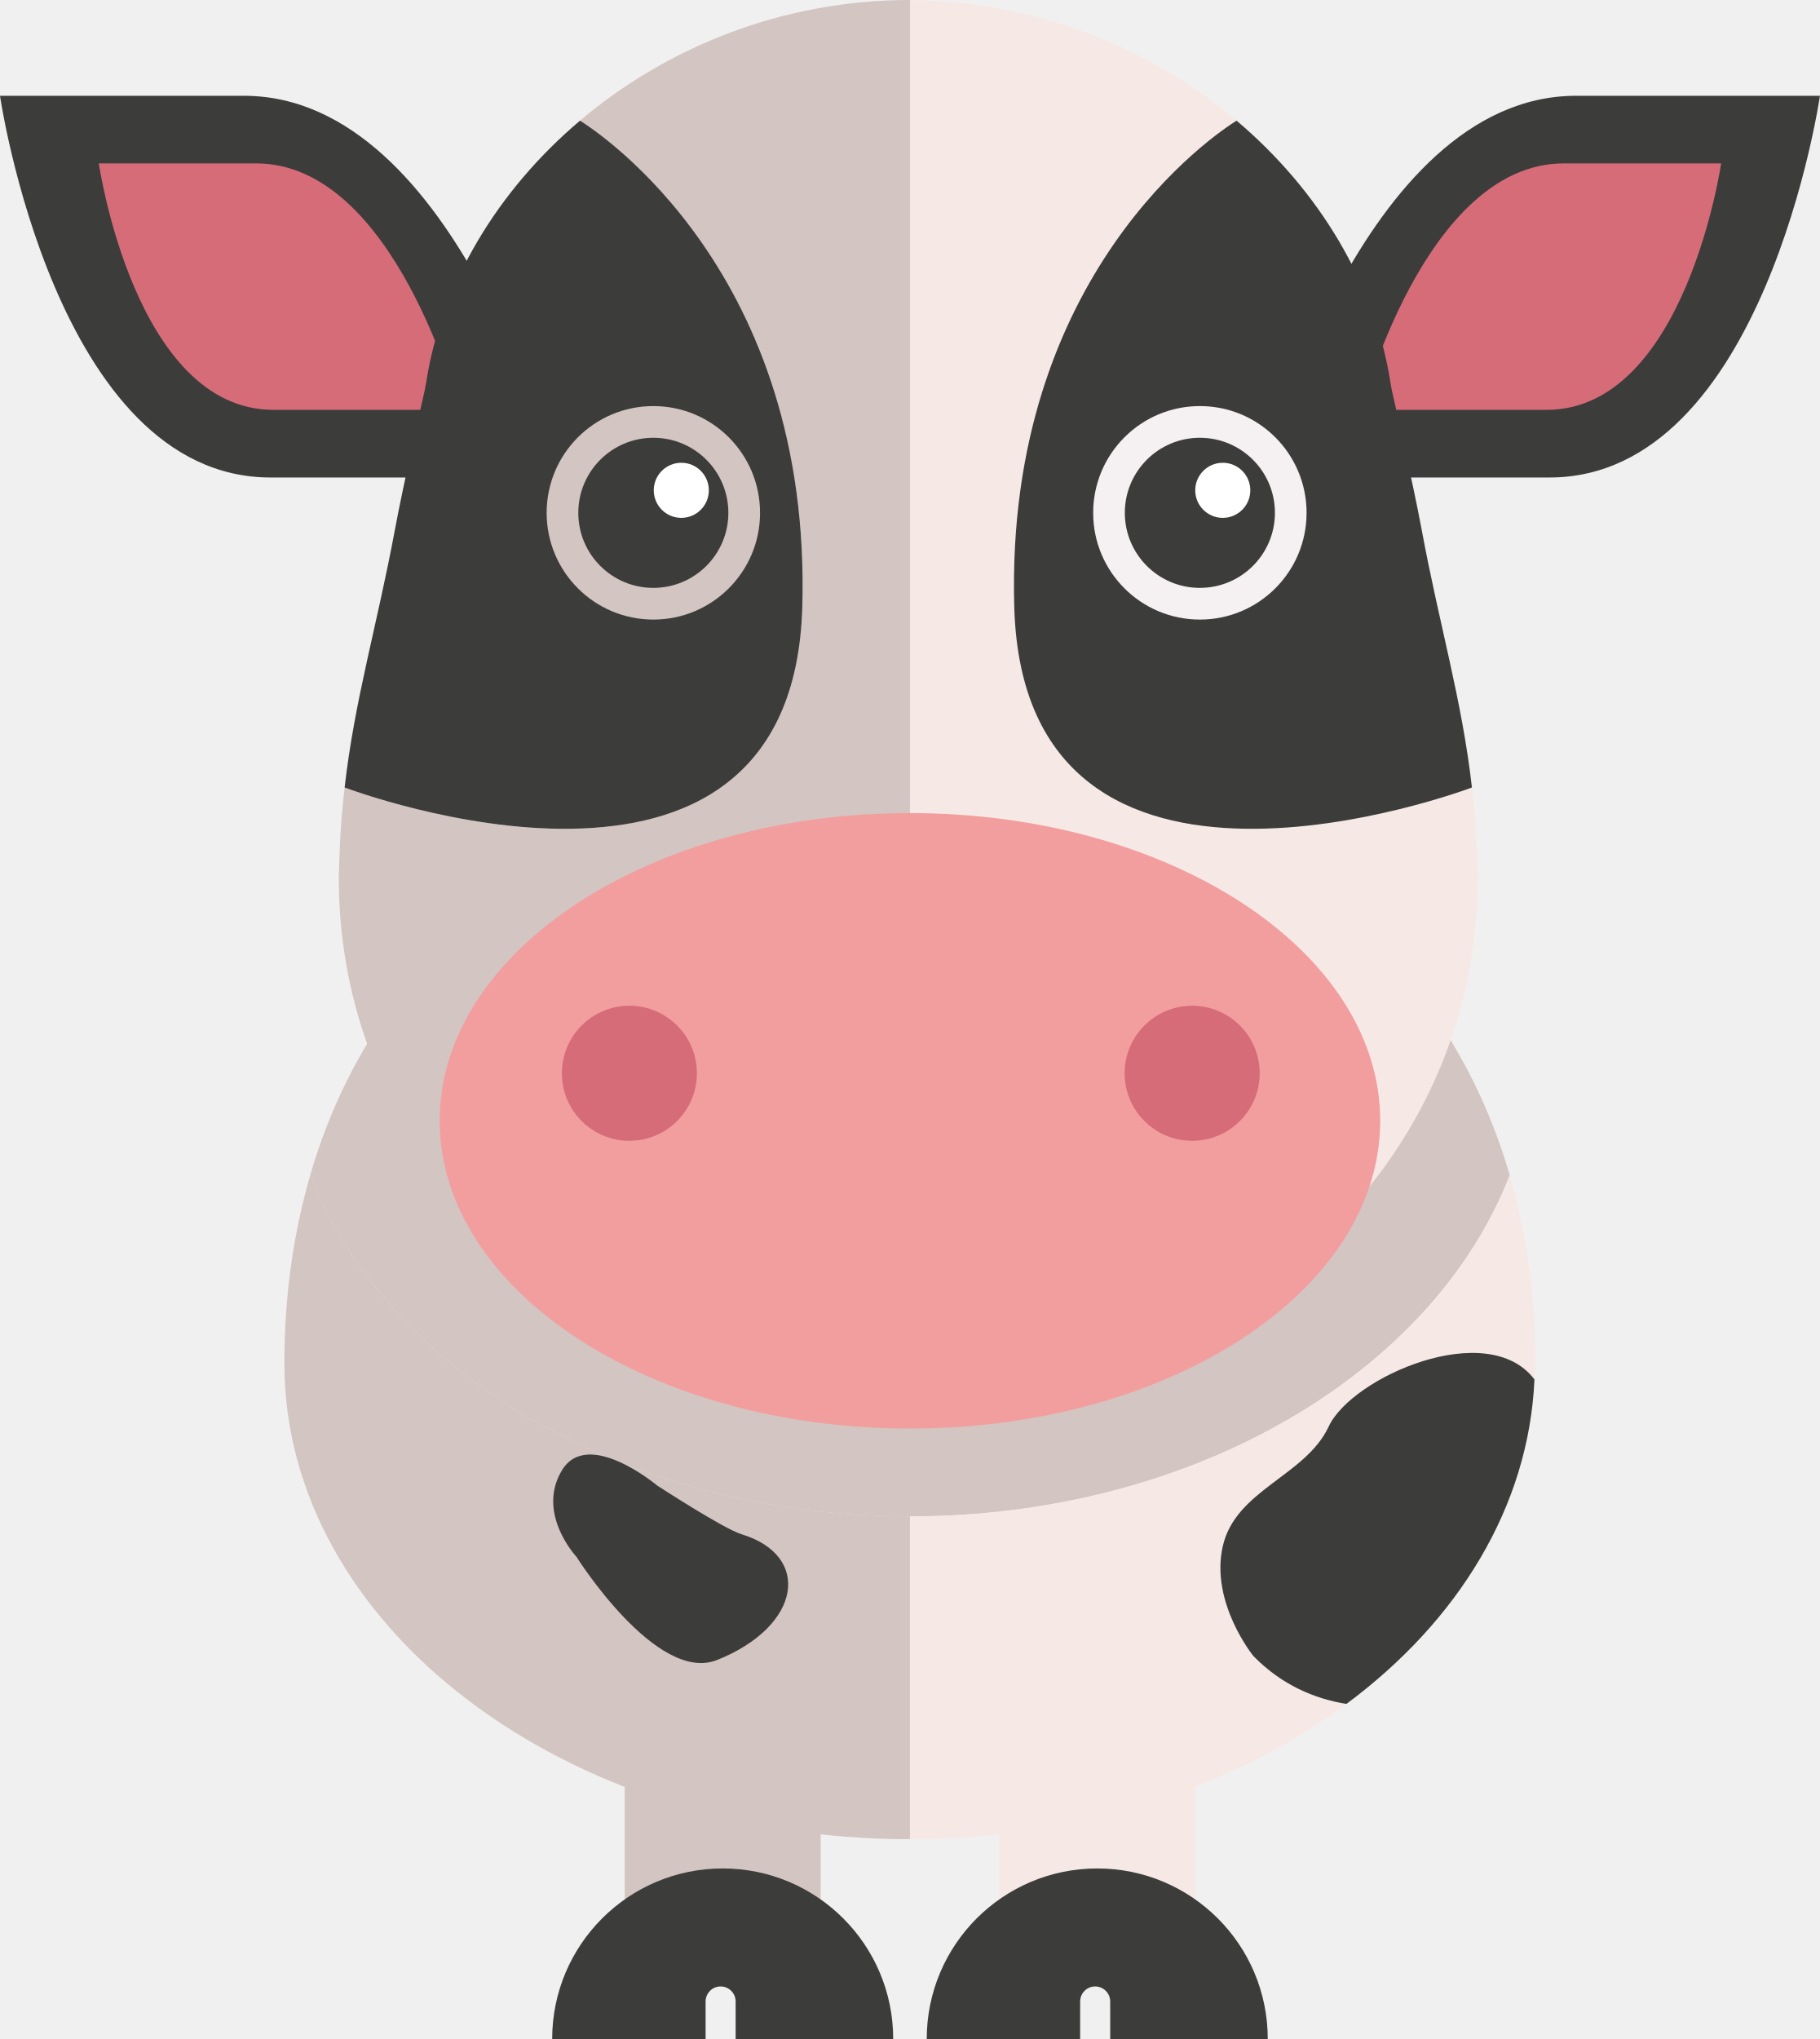
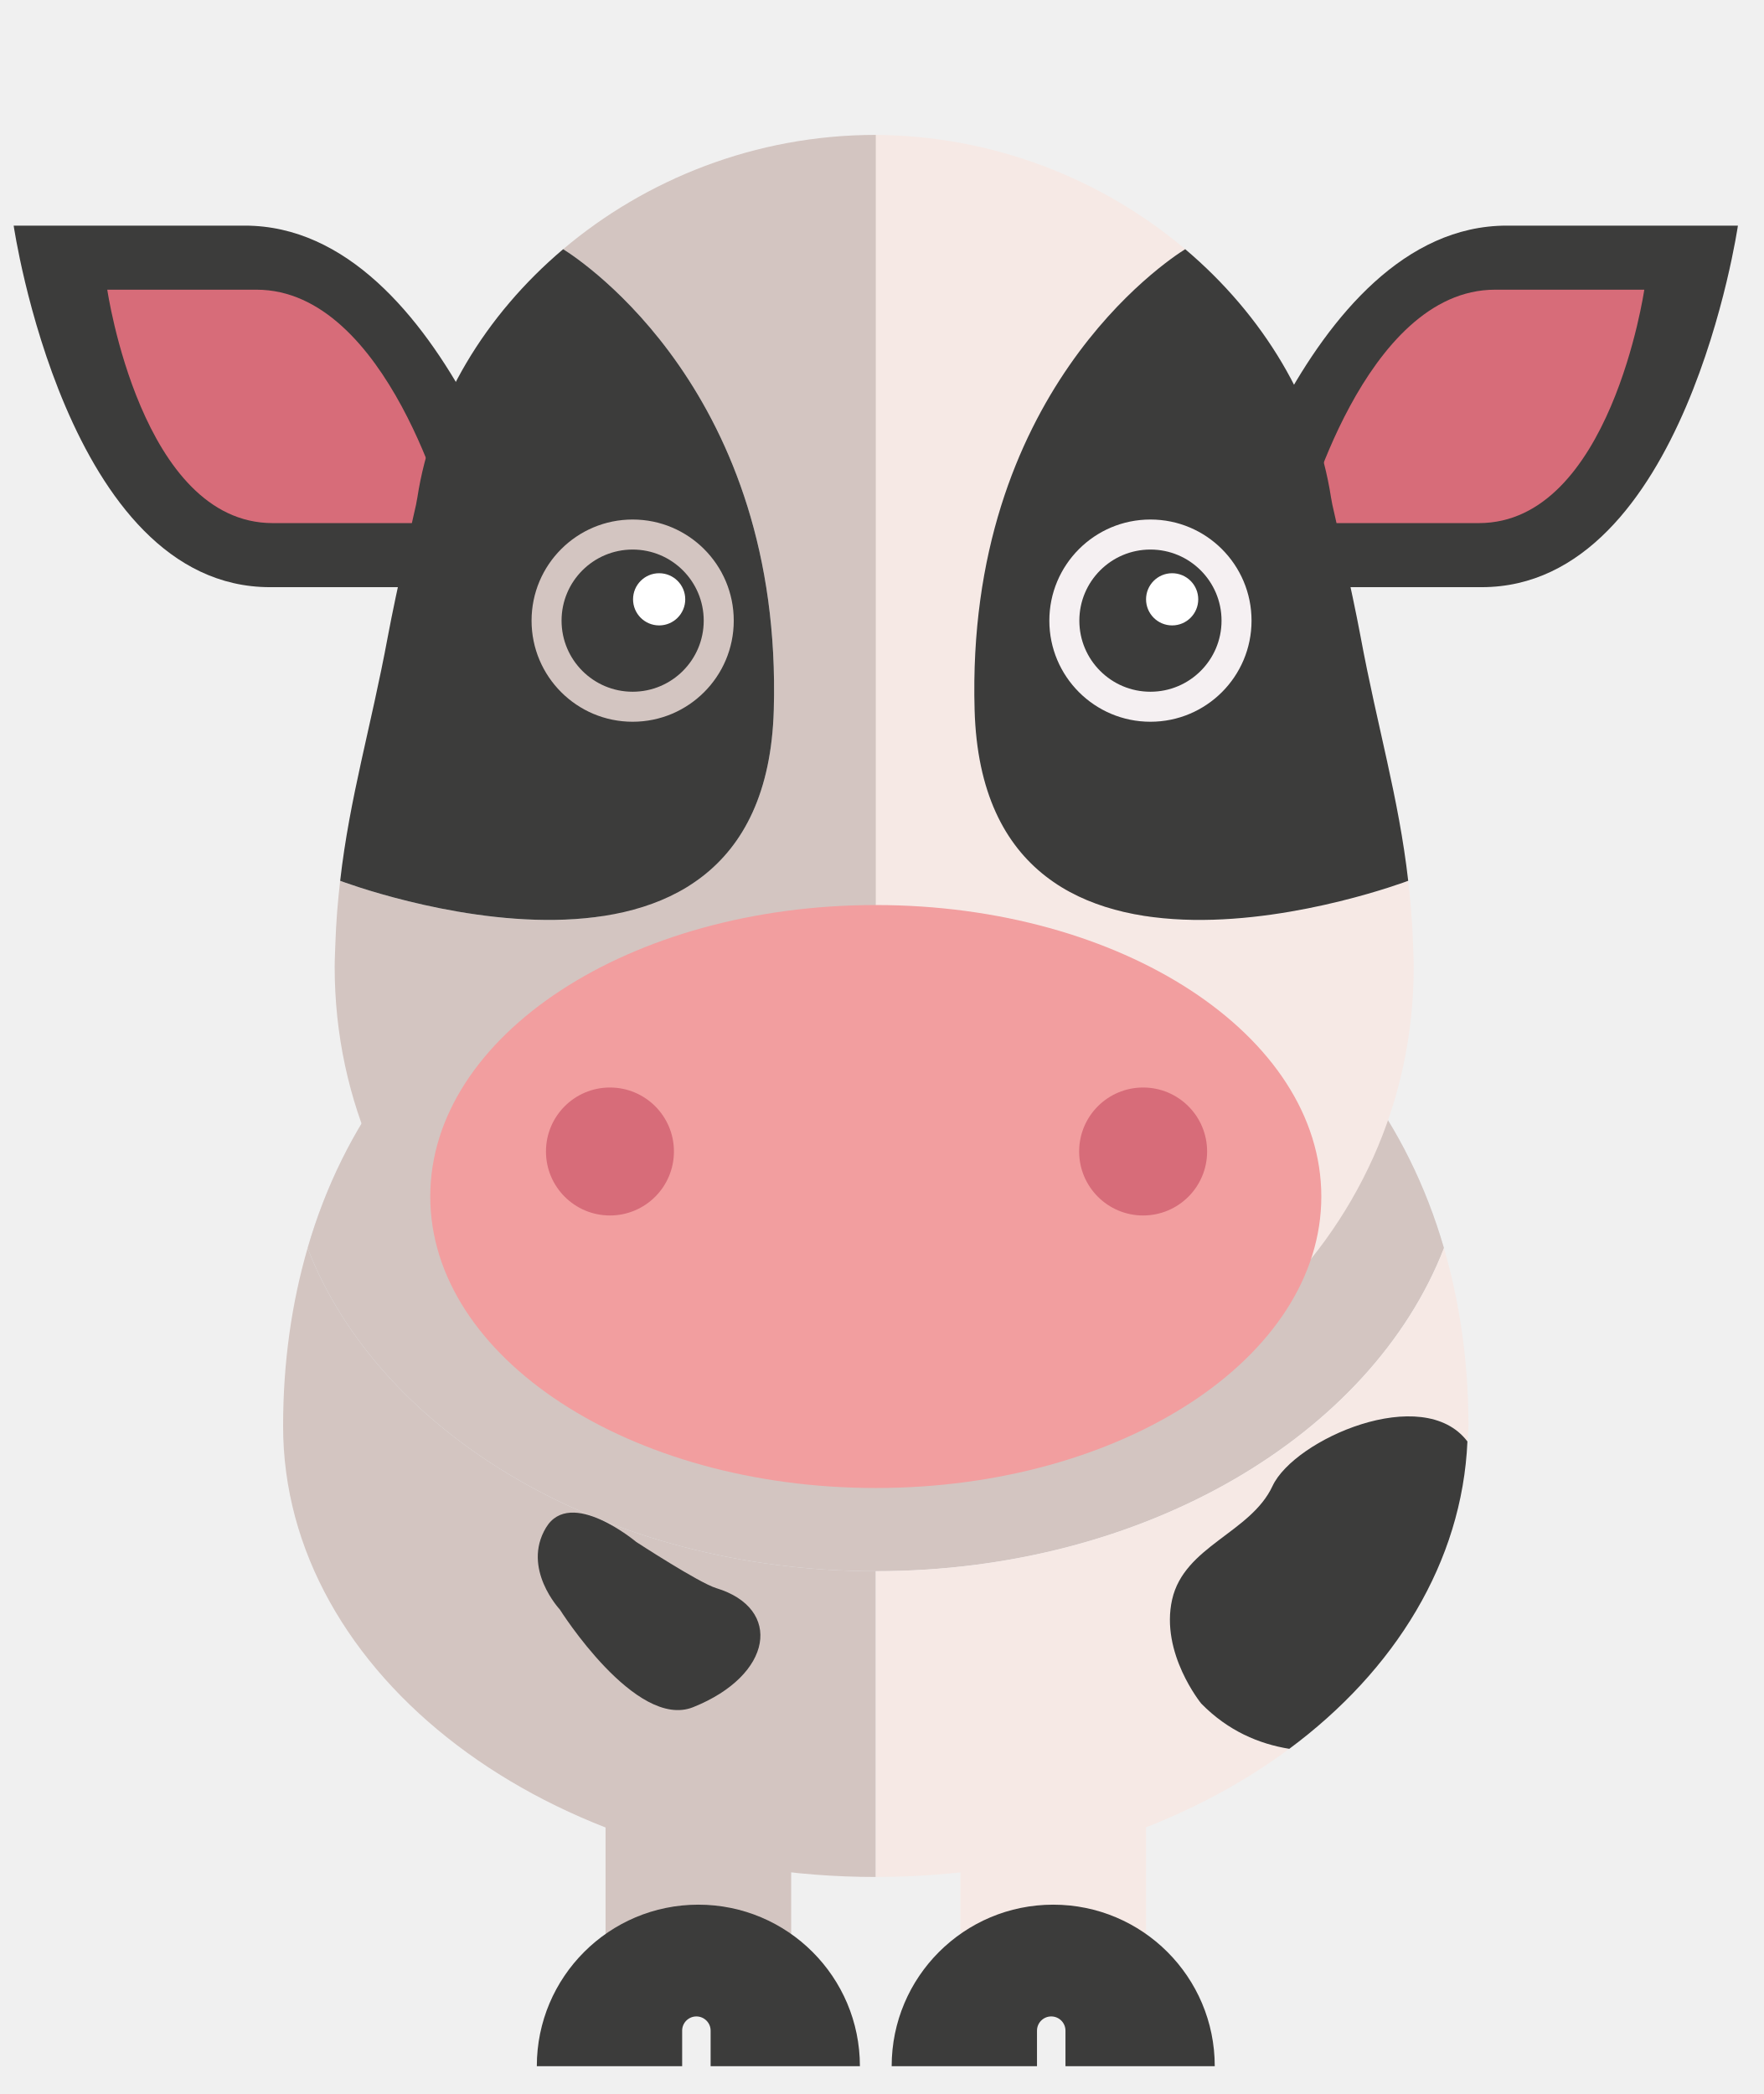
- <svg xmlns="http://www.w3.org/2000/svg" version="1.1" width="126.136" height="141.286" id="svg11798">
-   <defs id="defs11800">
-     <clipPath id="clipPath3704">
-       <path d="m 182.928,695.335 66.505,0 0,-41.51 -66.505,0 0,41.51 z" id="path3706" />
-     </clipPath>
+ <svg xmlns="http://www.w3.org/2000/svg" xmlns:xlink="http://www.w3.org/1999/xlink" width="160" height="190" viewBox="0 0 160 190">
+   <defs>
+     <polygon id="cow-a" points="1.439 65.636 104.547 65.636 104.547 1.279 1.439 1.279" />
  </defs>
-   <g transform="translate(-311.9318,-461.7192)" id="layer1">
-     <path d="m 368.809,596.938 -13.578,0 0,-18.721 13.578,0 0,18.721 z" id="path3688" style="fill:#d3c5c1;fill-opacity:1;fill-rule:nonzero;stroke:none" />
-     <path d="m 394.77,596.938 -13.579,0 0,-18.721 13.579,0 0,18.721 z" id="path3690" style="fill:#f6e9e5;fill-opacity:1;fill-rule:nonzero;stroke:none" />
-     <g transform="matrix(1.25,0,0,-1.25,361.8761,599.3639)" id="g3692">
-       <path d="m 0,0 c 0.459,0 0.833,-0.373 0.833,-0.833 l 0,-2.08 8.736,0 c 0,5.222 -4.234,9.454 -9.454,9.454 -5.22,0 -9.454,-4.232 -9.454,-9.454 l 8.506,0 0,2.08 C -0.833,-0.373 -0.46,0 0,0" id="path3694" style="fill:#3c3c3b;fill-opacity:1;fill-rule:nonzero;stroke:none" />
-     </g>
-     <g transform="matrix(1.25,0,0,-1.25,387.8356,599.3639)" id="g3696">
-       <path d="m 0,0 c 0.46,0 0.833,-0.373 0.833,-0.833 l 0,-2.08 8.736,0 c 0,5.222 -4.233,9.454 -9.454,9.454 -5.221,0 -9.454,-4.232 -9.454,-9.454 l 8.506,0 0,2.08 C -0.833,-0.373 -0.46,0 0,0" id="path3698" style="fill:#3c3c3b;fill-opacity:1;fill-rule:nonzero;stroke:none" />
-     </g>
-     <g transform="matrix(1.25,0,0,-1.25,104.7741,1384.073)" id="g3700">
-       <g id="g3702" />
-       <g id="g3708">
-         <g clip-path="url(#clipPath3704)" id="g3710" style="opacity:0.39">
-           <g transform="translate(216.1812,653.8252)" id="g3712">
-             <path d="M 0,0 C 15.74,0 29.013,7.981 33.251,18.909 29.013,33.523 15.74,41.51 0,41.51 -15.742,41.51 -29.015,33.523 -33.253,18.909 -29.015,7.981 -15.742,0 0,0" id="path3714" style="fill:#c6ccd6;fill-opacity:1;fill-rule:nonzero;stroke:none" />
-           </g>
-         </g>
+   <g fill="none" fill-rule="evenodd" transform="translate(0 11)">
+     <polygon fill="#D3C5C1" points="71.786 168.953 54.946 168.953 54.946 145.733 71.786 145.733" />
+     <polygon fill="#F6E9E5" points="103.986 168.953 87.144 168.953 87.144 145.733 103.986 145.733" />
+     <path fill="#3C3C3B" d="M15.504,4.651 C16.216,4.651 16.795,4.073 16.795,3.36 L16.795,0.135 L30.34,0.135 C30.34,8.231 23.775,14.792 15.682,14.792 C7.589,14.792 1.025,8.231 1.025,0.135 L14.212,0.135 L14.212,3.36 C14.212,4.073 14.791,4.651 15.504,4.651" transform="matrix(1 0 0 -1 47.683 176.613)" />
+     <path fill="#3C3C3B" d="M15.504,4.651 C16.217,4.651 16.795,4.073 16.795,3.36 L16.795,0.135 L30.34,0.135 C30.34,8.231 23.777,14.792 15.682,14.792 C7.588,14.792 1.025,8.231 1.025,0.135 L14.212,0.135 L14.212,3.36 C14.212,4.073 14.791,4.651 15.504,4.651" transform="matrix(1 0 0 -1 79.88 176.613)" />
+     <g transform="matrix(1 0 0 -1 26.471 132.841)">
+       <mask id="cow-b" fill="#fff">
+         <use xlink:href="#cow-a" />
+       </mask>
+       <g fill="#C6CCD6" mask="url(#cow-b)" opacity=".39">
+         <path d="M52.713,0 C77.116,0 97.695,12.374 104.265,29.316 C97.695,51.974 77.116,64.357 52.713,64.357 C28.307,64.357 7.729,51.974 1.158,29.316 C7.729,12.374 28.307,0 52.713,0" transform="translate(.28 1.28)" />
      </g>
    </g>
-     <g transform="matrix(1.25,0,0,-1.25,375.0006,566.7912)" id="g3716">
-       <path d="M 0,0 C 15.74,0 29.013,7.981 33.251,18.909 29.013,33.523 15.74,41.51 0,41.51 -15.742,41.51 -29.015,33.523 -33.253,18.909 -29.015,7.981 -15.742,0 0,0" id="path3718" style="fill:#d3c5c1;fill-opacity:1;fill-rule:nonzero;stroke:none" />
-     </g>
-     <g transform="matrix(1.25,0,0,-1.25,333.4337,543.1548)" id="g3720">
-       <path d="m 0,0 c -0.92,-3.171 -1.434,-6.641 -1.434,-10.423 0,-14.572 15.53,-26.382 34.687,-26.382 l 0,17.896 C 17.511,-18.909 4.239,-10.928 0,0" id="path3722" style="fill:#d3c5c1;fill-opacity:1;fill-rule:nonzero;stroke:none" />
-     </g>
-     <g transform="matrix(1.25,0,0,-1.25,396.6778,568.867)" id="g3724">
-       <path d="m 0,0 c 0.707,3.136 4.594,3.897 5.875,6.642 1.271,2.735 8.803,6.048 11.408,2.609 0.015,0.299 0.061,0.592 0.061,0.895 0,3.783 -0.514,7.253 -1.434,10.424 C 11.671,9.642 -1.602,1.661 -17.342,1.661 l 0,-17.896 c 9.419,0 17.948,2.865 24.198,7.499 -1.781,0.29 -3.581,1.048 -5.151,2.648 0,0 -2.413,2.952 -1.705,6.088" id="path3726" style="fill:#f6e9e5;fill-opacity:1;fill-rule:nonzero;stroke:none" />
-     </g>
-     <g transform="matrix(1.25,0,0,-1.25,418.2812,557.3034)" id="g3728">
-       <path d="m 0,0 c -2.604,3.439 -10.136,0.126 -11.408,-2.609 -1.281,-2.745 -5.168,-3.506 -5.875,-6.642 -0.707,-3.136 1.705,-6.088 1.705,-6.088 1.57,-1.599 3.37,-2.358 5.152,-2.648 C -4.227,-13.39 -0.311,-7.047 0,0" id="path3730" style="fill:#3c3c3b;fill-opacity:1;fill-rule:nonzero;stroke:none" />
-     </g>
-     <g transform="matrix(1.25,0,0,-1.25,351.8829,569.5904)" id="g3732">
-       <path d="m 0,0 c 0,0 -2.243,2.392 -0.809,4.784 1.434,2.393 5.282,-0.832 5.282,-0.832 0,0 3.684,-2.402 4.68,-2.703 3.913,-1.19 3.329,-5.099 -1.351,-6.97 C 4.446,-7.063 0,0 0,0" id="path3734" style="fill:#3c3c3b;fill-opacity:1;fill-rule:nonzero;stroke:none" />
-     </g>
-     <g transform="matrix(1.25,0,0,-1.25,311.9318,468.3567)" id="g3736">
-       <path d="m 0,0 c 0,0 3.079,-21.159 14.999,-21.159 l 15.918,0 C 30.917,-21.159 25.444,0 13.525,0 L 0,0 z" id="path3738" style="fill:#3c3c3b;fill-opacity:1;fill-rule:nonzero;stroke:none" />
-     </g>
-     <g transform="matrix(1.25,0,0,-1.25,318.7799,473.0425)" id="g3740">
-       <path d="m 0,0 c 0,0 1.988,-13.661 9.682,-13.661 l 10.279,0 C 19.961,-13.661 16.426,0 8.731,0 L 0,0 z" id="path3742" style="fill:#d76c79;fill-opacity:1;fill-rule:nonzero;stroke:none" />
-     </g>
-     <g transform="matrix(1.25,0,0,-1.25,438.0682,468.3567)" id="g3744">
-       <path d="m 0,0 c 0,0 -3.079,-21.159 -14.999,-21.159 l -15.922,0 c 0,0 5.476,21.159 17.395,21.159 L 0,0 z" id="path3746" style="fill:#3c3c3b;fill-opacity:1;fill-rule:nonzero;stroke:none" />
-     </g>
-     <g transform="matrix(1.25,0,0,-1.25,431.2195,473.0425)" id="g3748">
-       <path d="m 0,0 c 0,0 -1.99,-13.661 -9.683,-13.661 l -10.278,0 c 0,0 3.534,13.661 11.229,13.661 L 0,0 z" id="path3750" style="fill:#d76c79;fill-opacity:1;fill-rule:nonzero;stroke:none" />
-     </g>
-     <g transform="matrix(1.25,0,0,-1.25,397.6361,470.0793)" id="g3752">
-       <path d="m 0,0 c -1.119,-0.698 -12.856,-8.46 -12.326,-26.97 0.551,-19.327 25.108,-10.095 25.376,-9.995 0.134,-1.171 0.241,-2.376 0.281,-3.673 0.013,-0.458 0.041,-0.898 0.041,-1.378 0,-15.777 -13.259,-28.568 -31.669,-28.568 l 0,77.272 C -11.225,6.688 -4.813,4.071 0,0" id="path3754" style="fill:#f6e9e5;fill-opacity:1;fill-rule:nonzero;stroke:none" />
-     </g>
-     <g transform="matrix(1.25,0,0,-1.25,382.2284,503.7914)" id="g3756">
-       <path d="m 0,0 c -0.53,18.51 11.207,26.272 12.326,26.97 4.563,-3.861 7.689,-9.026 8.535,-14.547 0.019,-0.134 0.056,-0.265 0.074,-0.4 0,0 1.171,-5.127 1.65,-7.708 0.992,-5.347 2.234,-9.424 2.791,-14.31 C 25.108,-10.096 0.551,-19.327 0,0" id="path3758" style="fill:#3c3c3b;fill-opacity:1;fill-rule:nonzero;stroke:none" />
-     </g>
-     <g transform="matrix(1.25,0,0,-1.25,352.1301,470.0793)" id="g3760">
-       <path d="m 0,0 c 1.119,-0.698 12.856,-8.46 12.326,-26.97 -0.552,-19.327 -25.109,-10.095 -25.377,-9.994 -0.133,-1.172 -0.239,-2.377 -0.28,-3.674 -0.013,-0.458 -0.041,-0.898 -0.041,-1.378 0,-15.777 13.259,-28.568 31.668,-28.568 l 0,77.272 C 11.225,6.688 4.813,4.071 0,0" id="path3762" style="fill:#d3c5c1;fill-opacity:1;fill-rule:nonzero;stroke:none" />
-     </g>
-     <g transform="matrix(1.25,0,0,-1.25,367.5378,503.7914)" id="g3764">
-       <path d="m 0,0 c 0.53,18.51 -11.208,26.272 -12.326,26.97 -4.563,-3.861 -7.689,-9.026 -8.535,-14.547 -0.02,-0.134 -0.056,-0.265 -0.074,-0.4 0,0 -1.171,-5.127 -1.65,-7.708 -0.993,-5.347 -2.235,-9.424 -2.792,-14.31 C -25.109,-10.096 -0.552,-19.327 0,0" id="path3766" style="fill:#3c3c3b;fill-opacity:1;fill-rule:nonzero;stroke:none" />
-     </g>
-     <g transform="matrix(1.25,0,0,-1.25,407.5915,539.3827)" id="g3768">
-       <path d="m 0,0 c 0,-9.421 -11.673,-17.059 -26.073,-17.059 -14.402,0 -26.074,7.638 -26.074,17.059 0,9.422 11.672,17.059 26.074,17.059 C -11.673,17.059 0,9.422 0,0" id="path3770" style="fill:#f29e9f;fill-opacity:1;fill-rule:nonzero;stroke:none" />
-     </g>
-     <g transform="matrix(1.25,0,0,-1.25,360.2331,536.0881)" id="g3772">
-       <path d="m 0,0 c 0,-2.069 -1.676,-3.745 -3.746,-3.745 -2.066,0 -3.743,1.676 -3.743,3.745 0,2.068 1.677,3.744 3.743,3.744 C -1.676,3.744 0,2.068 0,0" id="path3774" style="fill:#d76c79;fill-opacity:1;fill-rule:nonzero;stroke:none" />
-     </g>
-     <g transform="matrix(1.25,0,0,-1.25,399.2382,536.0881)" id="g3776">
-       <path d="m 0,0 c 0,-2.069 -1.676,-3.745 -3.746,-3.745 -2.067,0 -3.743,1.676 -3.743,3.745 0,2.068 1.676,3.744 3.743,3.744 C -1.676,3.744 0,2.068 0,0" id="path3778" style="fill:#d76c79;fill-opacity:1;fill-rule:nonzero;stroke:none" />
-     </g>
-     <g transform="matrix(1.25,0,0,-1.25,402.4878,497.2545)" id="g3780">
-       <path d="m 0,0 c 0,-3.268 -2.647,-5.917 -5.917,-5.917 -3.268,0 -5.916,2.649 -5.916,5.917 0,3.269 2.648,5.918 5.916,5.918 C -2.647,5.918 0,3.269 0,0" id="path3782" style="fill:#f5f0f2;fill-opacity:1;fill-rule:nonzero;stroke:none" />
-     </g>
-     <g transform="matrix(1.25,0,0,-1.25,400.2935,497.2545)" id="g3784">
-       <path d="m 0,0 c 0,-2.297 -1.863,-4.16 -4.163,-4.16 -2.296,0 -4.159,1.863 -4.159,4.16 0,2.299 1.863,4.161 4.159,4.161 C -1.863,4.161 0,2.299 0,0" id="path3786" style="fill:#3c3c3b;fill-opacity:1;fill-rule:nonzero;stroke:none" />
-     </g>
-     <g transform="matrix(1.25,0,0,-1.25,364.6094,497.2545)" id="g3788">
-       <path d="m 0,0 c 0,-3.268 -2.648,-5.917 -5.917,-5.917 -3.268,0 -5.916,2.649 -5.916,5.917 0,3.269 2.648,5.918 5.916,5.918 C -2.648,5.918 0,3.269 0,0" id="path3790" style="fill:#d3c5c1;fill-opacity:1;fill-rule:nonzero;stroke:none" />
-     </g>
-     <g transform="matrix(1.25,0,0,-1.25,362.4126,497.2545)" id="g3792">
-       <path d="m 0,0 c 0,-2.297 -1.863,-4.16 -4.16,-4.16 -2.298,0 -4.16,1.863 -4.16,4.16 0,2.299 1.862,4.161 4.16,4.161 C -1.863,4.161 0,2.299 0,0" id="path3794" style="fill:#3c3c3b;fill-opacity:1;fill-rule:nonzero;stroke:none" />
-     </g>
-     <g transform="matrix(1.25,0,0,-1.25,361.0601,495.6939)" id="g3796">
-       <path d="m 0,0 c 0,-0.842 -0.683,-1.527 -1.527,-1.527 -0.844,0 -1.527,0.685 -1.527,1.527 0,0.843 0.683,1.527 1.527,1.527 C -0.683,1.527 0,0.843 0,0" id="path3798" style="fill:#ffffff;fill-opacity:1;fill-rule:nonzero;stroke:none" />
-     </g>
-     <g transform="matrix(1.25,0,0,-1.25,398.5883,495.6939)" id="g3800">
-       <path d="m 0,0 c 0,-0.842 -0.684,-1.527 -1.527,-1.527 -0.844,0 -1.527,0.685 -1.527,1.527 0,0.843 0.683,1.527 1.527,1.527 C -0.684,1.527 0,0.843 0,0" id="path3802" style="fill:#ffffff;fill-opacity:1;fill-rule:nonzero;stroke:none" />
-     </g>
+     <path fill="#D3C5C1" d="M52.713,0 C77.116,0 97.695,12.374 104.265,29.316 C97.695,51.974 77.116,64.357 52.713,64.357 C28.307,64.357 7.729,51.974 1.158,29.316 C7.729,12.374 28.307,0 52.713,0" transform="matrix(1 0 0 -1 26.752 131.562)" />
+     <path fill="#D3C5C1" d="M3.101,57.364 C1.674,52.448 0.878,47.068 0.878,41.205 C0.878,18.612 24.955,0.302 54.656,0.302 L54.656,28.048 C30.25,28.048 9.673,40.422 3.101,57.364" transform="matrix(1 0 0 -1 24.809 159.61)" />
+     <path fill="#F6E9E5" d="M27.907,26.357 C29.003,31.219 35.029,32.398 37.016,36.654 C38.986,40.895 50.664,46.031 54.702,40.699 C54.726,41.163 54.797,41.617 54.797,42.087 C54.797,47.952 54,53.332 52.574,58.248 C46.002,41.305 25.423,28.932 1.02,28.932 L1.02,1.186 C15.623,1.186 28.847,5.628 38.536,12.812 C35.775,13.262 32.984,14.437 30.55,16.918 C30.55,16.918 26.809,21.495 27.907,26.357" transform="matrix(1 0 0 -1 78.445 160.493)" />
+     <path fill="#3C3C3B" d="M27.907,27.907 C23.87,33.239 12.192,28.102 10.22,23.862 C8.234,19.606 2.208,18.426 1.112,13.564 C0.016,8.702 3.755,4.126 3.755,4.126 C6.189,1.647 8.98,0.47 11.743,0.02 C21.353,7.147 27.425,16.981 27.907,27.907" transform="matrix(1 0 0 -1 105.24 147.701)" />
+     <path fill="#3C3C3B" d="M3.101,9.302 C3.101,9.302 -0.377,13.011 1.847,16.719 C4.07,20.429 10.036,15.429 10.036,15.429 C10.036,15.429 15.747,11.705 17.291,11.239 C23.358,9.394 22.453,3.333 15.197,0.433 C9.994,-1.648 3.101,9.302 3.101,9.302" transform="matrix(1 0 0 -1 47.691 144.336)" />
+     <path fill="#3C3C3B" d="M0,34.109 C0,34.109 4.774,1.304 23.254,1.304 L47.933,1.304 C47.933,1.304 39.448,34.109 20.969,34.109 L0,34.109 Z" transform="matrix(1 0 0 -1 1.24 43.581)" />
+     <path fill="#D76C79" d="M0,21.705 C0,21.705 3.082,0.526 15.011,0.526 L30.947,0.526 C30.947,0.526 25.467,21.705 13.536,21.705 L0,21.705 Z" transform="matrix(1 0 0 -1 9.734 36.99)" />
+     <path fill="#3C3C3B" d="M48.062,34.109 C48.062,34.109 43.288,1.304 24.808,1.304 L0.122,1.304 C0.122,1.304 8.612,34.109 27.091,34.109 L48.062,34.109 Z" transform="matrix(1 0 0 -1 109.627 43.581)" />
+     <path fill="#D76C79" d="M31.008,21.705 C31.008,21.705 27.922,0.526 15.995,0.526 L0.06,0.526 C0.06,0.526 5.54,21.705 17.47,21.705 L31.008,21.705 Z" transform="matrix(1 0 0 -1 118.186 36.99)" />
+     <path fill="#F6E9E5" d="M29.457,110.078 C27.722,108.995 9.526,96.961 10.347,68.264 C11.202,38.299 49.274,52.612 49.69,52.767 C49.898,50.952 50.064,49.084 50.126,47.073 C50.146,46.363 50.189,45.681 50.189,44.936 C50.189,20.476 29.633,0.645 1.09,0.645 L1.09,120.447 C12.054,120.447 21.995,116.389 29.457,110.078" transform="matrix(1 0 0 -1 78.083 121.687)" />
+     <path fill="#3C3C3B" d="M1.55,20.155 C0.729,48.853 18.926,60.887 20.66,61.969 C27.735,55.983 32.581,47.975 33.893,39.416 C33.922,39.208 33.98,39.005 34.008,38.795 C34.008,38.795 35.823,30.847 36.566,26.845 C38.104,18.555 40.029,12.234 40.893,4.659 C40.478,4.502 2.405,-9.809 1.55,20.155" transform="matrix(1 0 0 -1 86.88 73.578)" />
+     <path fill="#D3C5C1" d="M21.705,110.078 C23.44,108.995 41.637,96.961 40.816,68.264 C39.96,38.299 1.887,52.612 1.471,52.769 C1.265,50.952 1.101,49.084 1.037,47.073 C1.017,46.363 0.974,45.681 0.974,44.936 C0.974,20.476 21.53,0.645 50.071,0.645 L50.071,120.447 C39.109,120.447 29.167,116.389 21.705,110.078" transform="matrix(1 0 0 -1 29.393 121.687)" />
+     <path fill="#3C3C3B" d="M40.31,20.155 C41.132,48.853 22.933,60.887 21.2,61.969 C14.126,55.983 9.279,47.975 7.967,39.416 C7.936,39.208 7.881,39.005 7.853,38.795 C7.853,38.795 6.037,30.847 5.295,26.845 C3.755,18.555 1.829,12.234 0.966,4.659 C1.381,4.502 39.454,-9.809 40.31,20.155" transform="matrix(1 0 0 -1 29.899 73.578)" />
+     <path fill="#F29E9F" d="M82.171,27.907 C82.171,13.301 64.073,1.459 41.747,1.459 C19.419,1.459 1.322,13.301 1.322,27.907 C1.322,42.515 19.419,54.355 41.747,54.355 C64.073,54.355 82.171,42.515 82.171,27.907" transform="matrix(1 0 0 -1 37.718 125.474)" />
+     <path fill="#D76C79" d="M12.403,6.202 C12.403,2.994 9.805,0.395 6.595,0.395 C3.392,0.395 0.792,2.994 0.792,6.202 C0.792,9.408 3.392,12.006 6.595,12.006 C9.805,12.006 12.403,9.408 12.403,6.202" transform="matrix(1 0 0 -1 48.746 99.682)" />
+     <path fill="#D76C79" d="M12.403,6.202 C12.403,2.994 9.805,0.395 6.595,0.395 C3.391,0.395 0.792,2.994 0.792,6.202 C0.792,9.408 3.391,12.006 6.595,12.006 C9.805,12.006 12.403,9.408 12.403,6.202" transform="matrix(1 0 0 -1 97.124 99.682)" />
+     <path fill="#F5F0F2" d="M18.605,9.302 C18.605,4.236 14.501,0.129 9.431,0.129 C4.364,0.129 0.259,4.236 0.259,9.302 C0.259,14.371 4.364,18.478 9.431,18.478 C14.501,18.478 18.605,14.371 18.605,9.302" transform="matrix(1 0 0 -1 94.953 54.617)" />
+     <path fill="#3C3C3B" d="M13.953,7.752 C13.953,4.191 11.065,1.302 7.499,1.302 C3.94,1.302 1.051,4.191 1.051,7.752 C1.051,11.316 3.94,14.203 7.499,14.203 C11.065,14.203 13.953,11.316 13.953,7.752" transform="matrix(1 0 0 -1 96.883 53.067)" />
+     <path fill="#D3C5C1" d="M18.605,9.302 C18.605,4.236 14.499,0.129 9.431,0.129 C4.364,0.129 0.259,4.236 0.259,9.302 C0.259,14.371 4.364,18.478 9.431,18.478 C14.499,18.478 18.605,14.371 18.605,9.302" transform="matrix(1 0 0 -1 47.972 54.617)" />
+     <path fill="#3C3C3B" d="M13.953,7.752 C13.953,4.191 11.065,1.302 7.504,1.302 C3.941,1.302 1.054,4.191 1.054,7.752 C1.054,11.316 3.941,14.203 7.504,14.203 C11.065,14.203 13.953,11.316 13.953,7.752" transform="matrix(1 0 0 -1 49.899 53.067)" />
+     <path fill="#FFF" d="M6.202,3.101 C6.202,1.795 5.143,0.733 3.834,0.733 C2.526,0.733 1.467,1.795 1.467,3.101 C1.467,4.408 2.526,5.468 3.834,5.468 C5.143,5.468 6.202,4.408 6.202,3.101" transform="matrix(1 0 0 -1 55.973 46.48)" />
+     <path fill="#FFF" d="M6.202,3.101 C6.202,1.795 5.141,0.733 3.834,0.733 C2.526,0.733 1.467,1.795 1.467,3.101 C1.467,4.408 2.526,5.468 3.834,5.468 C5.141,5.468 6.202,4.408 6.202,3.101" transform="matrix(1 0 0 -1 102.52 46.48)" />
  </g>
</svg>
